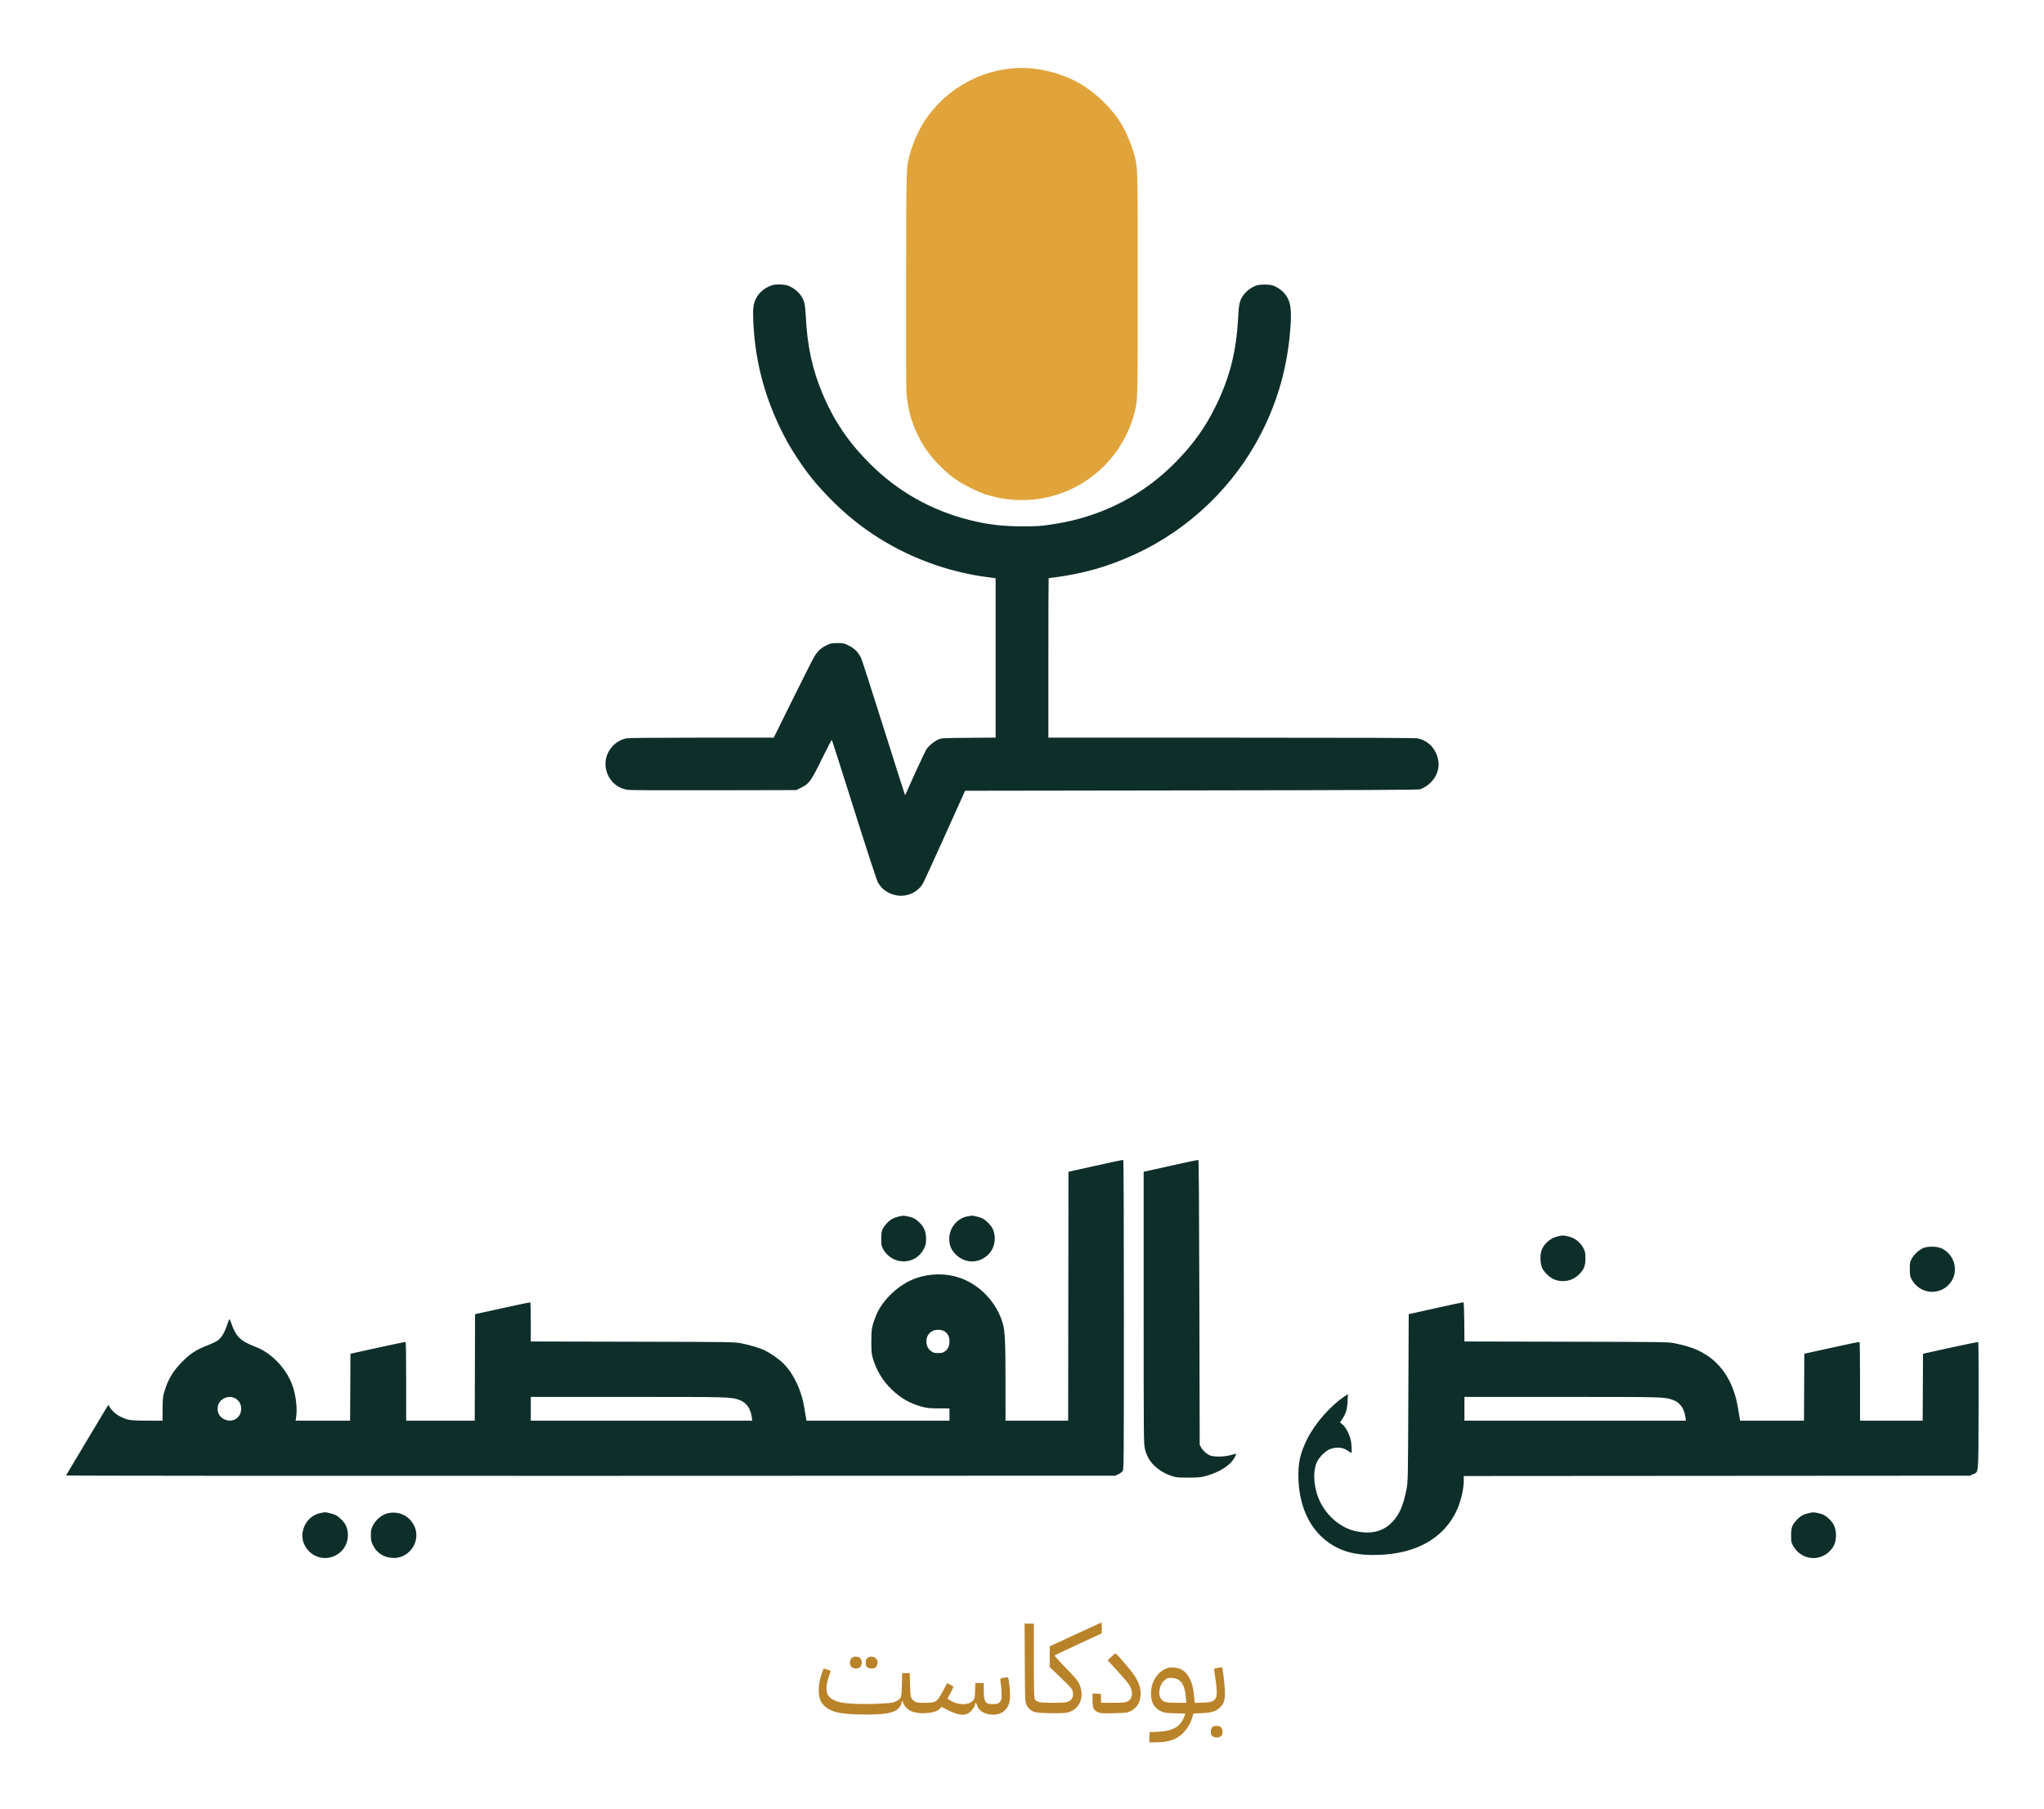
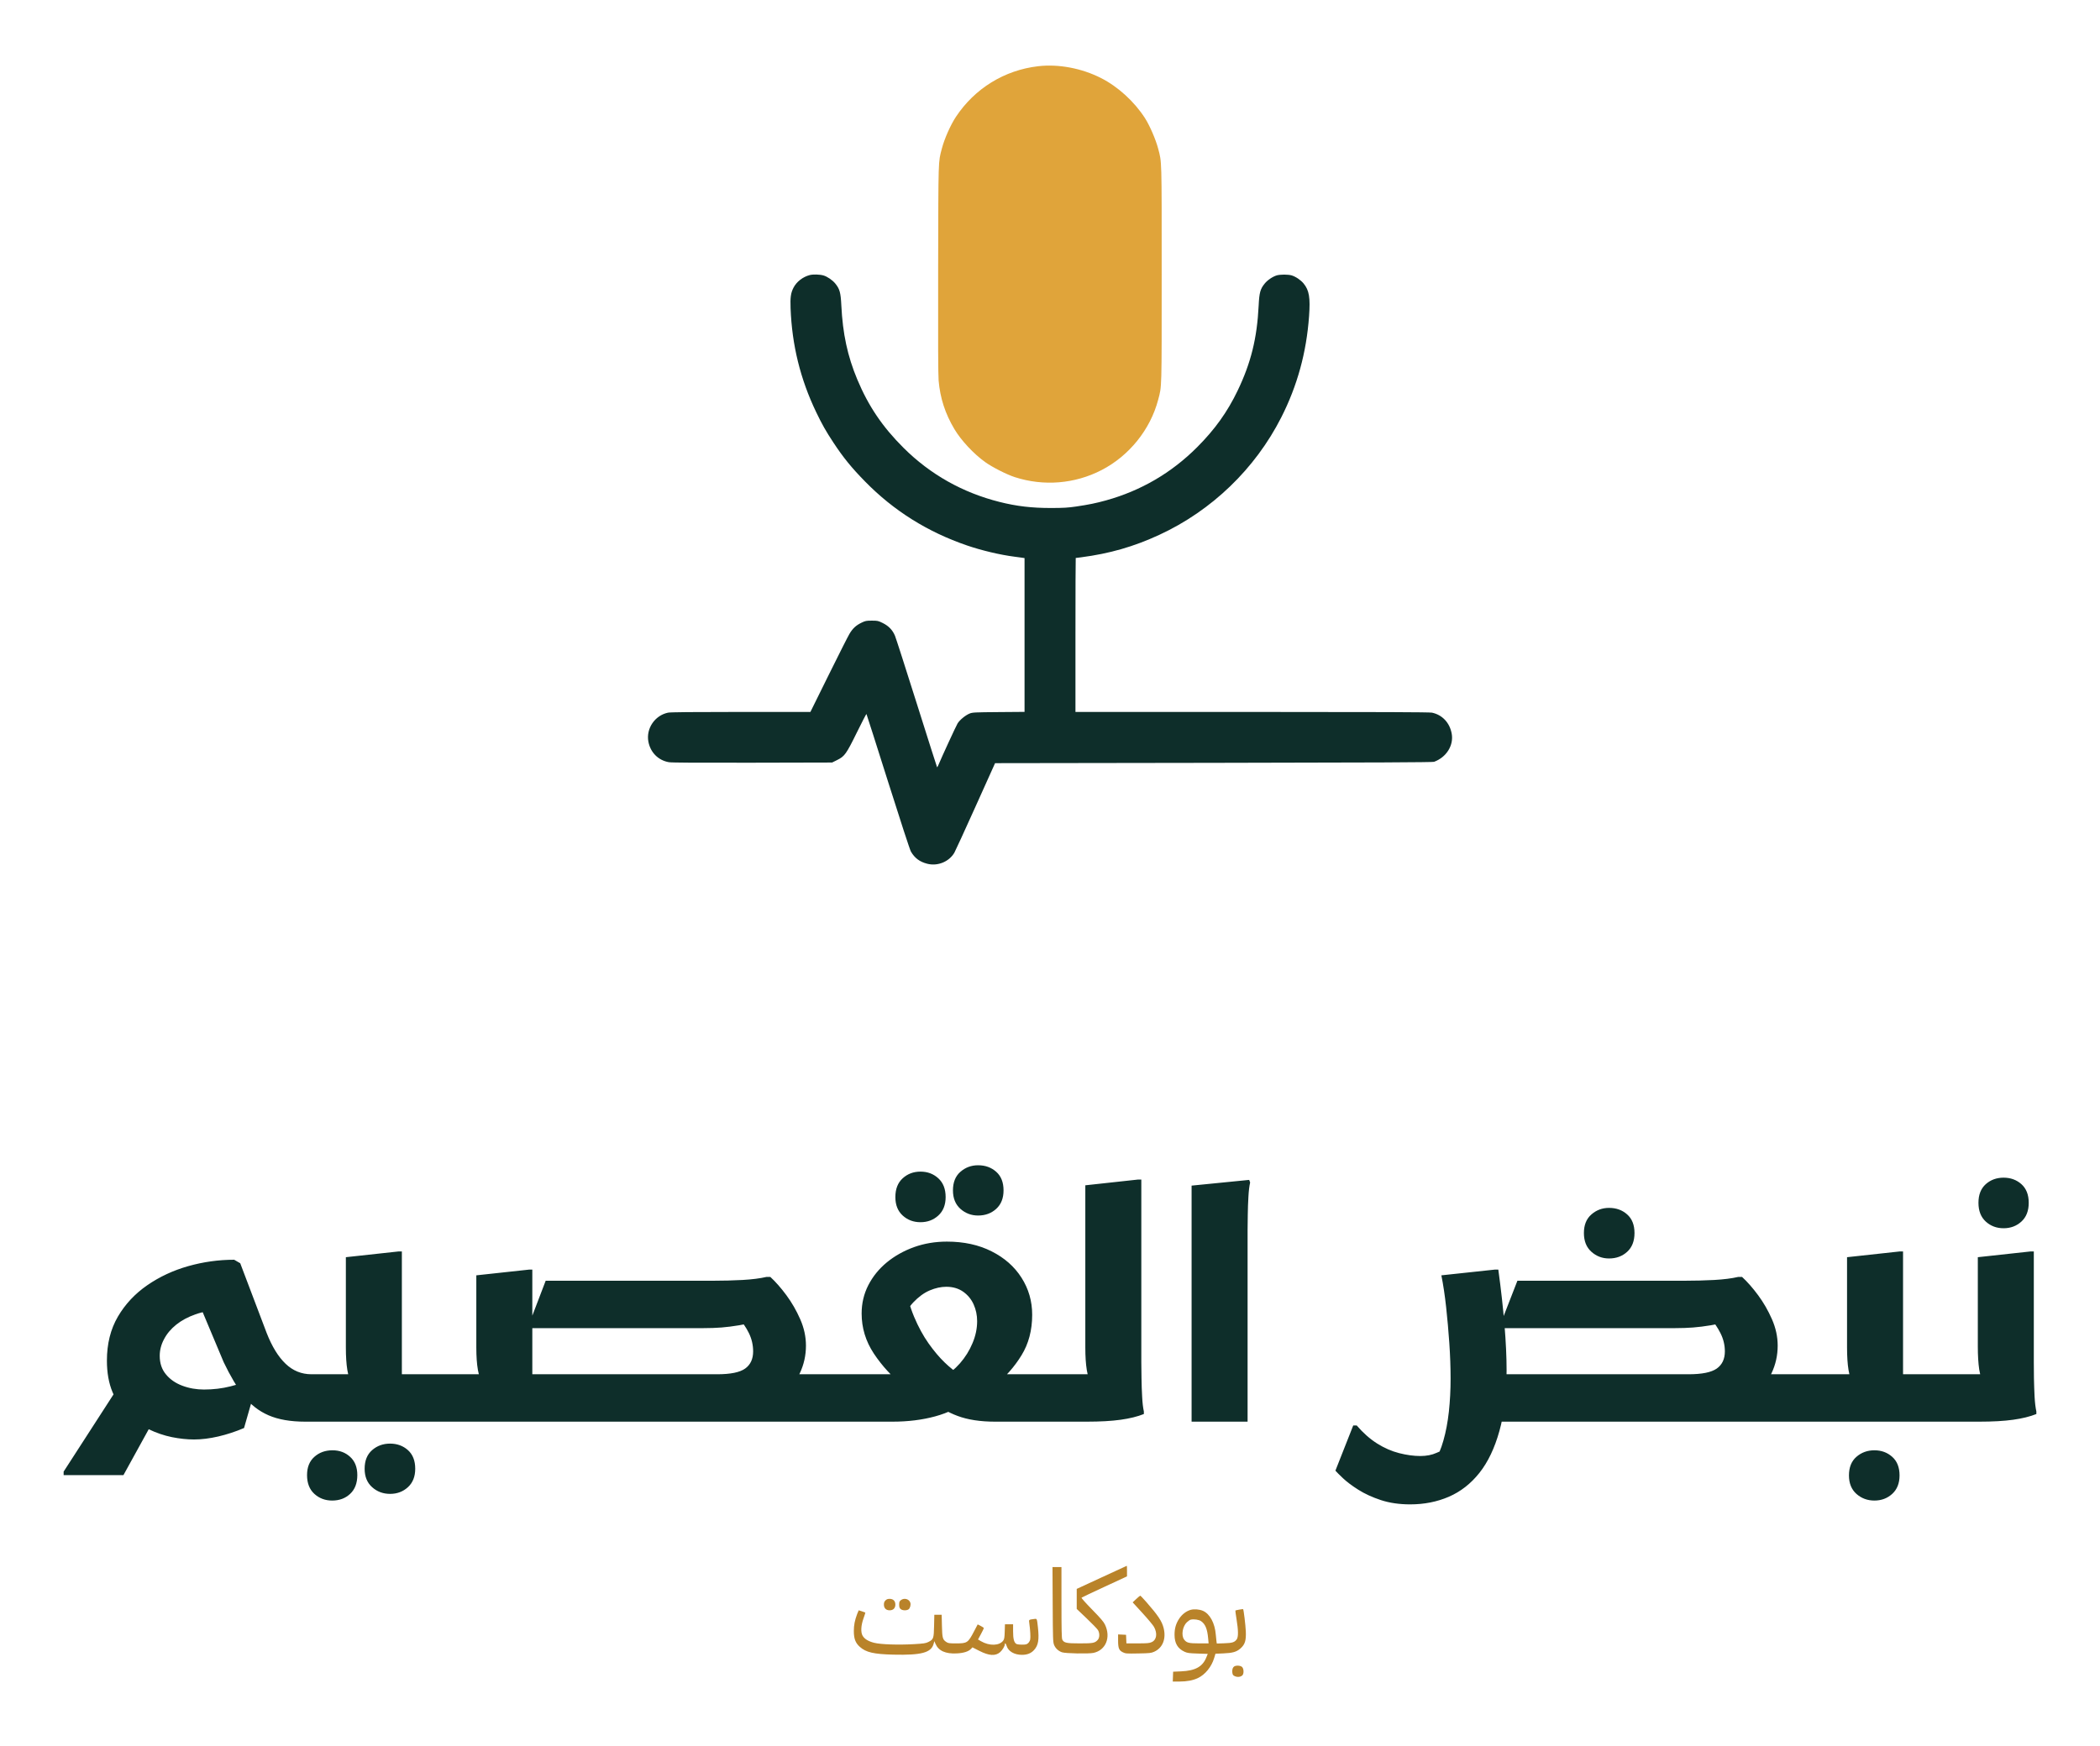
- <svg xmlns="http://www.w3.org/2000/svg" viewBox="450 641 3100 2743" width="3100" height="2743">
+ <svg xmlns="http://www.w3.org/2000/svg" viewBox="350 641 3300 2743" width="3300" height="2743">
  <path fill="#0E2E2A" fill-rule="evenodd" d="M 1622.500 1073.323 C 1611.654 1076.097, 1601.683 1083.852, 1596.876 1093.251 C 1592.671 1101.474, 1591.690 1108.440, 1592.335 1125.500 C 1594.528 1183.526, 1607.666 1236.856, 1632.564 1288.788 C 1641.771 1307.992, 1647.866 1318.754, 1659.697 1336.690 C 1675.260 1360.286, 1688.099 1376.073, 1709.428 1397.842 C 1754.437 1443.781, 1807.502 1477.067, 1869.649 1498.345 C 1892.629 1506.212, 1921.794 1513.119, 1944 1515.952 C 1948.675 1516.549, 1954.188 1517.293, 1956.250 1517.606 L 1960 1518.176 1960 1639.036 L 1960 1759.896 1919.250 1760.219 C 1881.373 1760.519, 1878.158 1760.681, 1873.644 1762.521 C 1867.111 1765.184, 1858.188 1772.525, 1854.774 1778.047 C 1852.529 1781.679, 1830.249 1829.991, 1824.404 1843.904 C 1823.617 1845.775, 1822.773 1847.106, 1822.527 1846.860 C 1822.281 1846.615, 1807.892 1801.433, 1790.550 1746.457 C 1773.209 1691.481, 1757.834 1643.673, 1756.384 1640.218 C 1752.622 1631.253, 1746.449 1624.825, 1737.223 1620.266 C 1730.021 1616.706, 1729.081 1616.500, 1720.052 1616.500 C 1711.406 1616.500, 1709.883 1616.797, 1704 1619.626 C 1695.151 1623.881, 1689.994 1628.642, 1684.846 1637.307 C 1682.456 1641.330, 1667.675 1670.576, 1652 1702.299 L 1623.500 1759.976 1514.299 1759.988 C 1438.258 1759.996, 1403.489 1760.337, 1399.799 1761.109 C 1379.044 1765.451, 1365.076 1786.007, 1368.874 1806.619 C 1372.009 1823.632, 1384.462 1836.136, 1401.111 1838.987 C 1405.568 1839.750, 1445.320 1839.993, 1532.552 1839.791 L 1657.605 1839.500 1665.224 1835.734 C 1677.295 1829.768, 1679.713 1826.408, 1696.508 1792.262 C 1704.503 1776.009, 1711.277 1762.944, 1711.563 1763.229 C 1711.848 1763.515, 1727.084 1811.261, 1745.421 1869.332 C 1765.025 1931.418, 1779.866 1976.802, 1781.445 1979.497 C 1787.466 1989.770, 1795.242 1995.566, 1807.068 1998.596 C 1823.439 2002.790, 1841.354 1995.490, 1849.719 1981.216 C 1851.187 1978.712, 1866.179 1946.027, 1883.035 1908.582 L 1913.683 1840.500 2257.092 1840 C 2506.351 1839.637, 2601.330 1839.194, 2603.528 1838.383 C 2622.981 1831.211, 2634.670 1812.461, 2631.229 1793.954 C 2628.047 1776.848, 2616.376 1764.493, 2600.201 1761.109 C 2596.395 1760.312, 2516.700 1760, 2317.451 1760 L 2040 1760 2040 1639 C 2040 1572.450, 2040.192 1518, 2040.428 1518 C 2040.663 1518, 2044.375 1517.541, 2048.678 1516.980 C 2093.743 1511.100, 2131.447 1500.275, 2171.769 1481.637 C 2254.200 1443.536, 2322.418 1377.818, 2363.431 1297 C 2388.639 1247.327, 2402.971 1195.175, 2407.083 1138.154 C 2409.204 1108.757, 2407.333 1097.408, 2398.596 1086.656 C 2394.119 1081.146, 2386.024 1075.685, 2379.500 1073.771 C 2377.300 1073.126, 2372.125 1072.598, 2368 1072.598 C 2363.875 1072.598, 2358.700 1073.126, 2356.500 1073.771 C 2349.976 1075.685, 2341.881 1081.146, 2337.404 1086.656 C 2330.410 1095.263, 2328.904 1100.771, 2327.878 1121.500 C 2325.348 1172.633, 2315.807 1211.252, 2294.955 1254.762 C 2278.823 1288.422, 2259.067 1316.024, 2231.046 1344.047 C 2190.801 1384.297, 2142.865 1412.264, 2088 1427.504 C 2072.458 1431.821, 2060.874 1434.192, 2041 1437.124 C 2028.357 1438.988, 2021.168 1439.416, 2002 1439.443 C 1971.397 1439.486, 1947.684 1436.707, 1920.683 1429.911 C 1862.630 1415.300, 1811.854 1386.696, 1769.951 1345 C 1736.763 1311.975, 1714.693 1279.351, 1697.158 1237.396 C 1681.828 1200.717, 1674.286 1165.698, 1672.091 1121 C 1671.099 1100.817, 1669.550 1095.214, 1662.596 1086.656 C 1658.235 1081.289, 1650.056 1075.695, 1644.014 1073.946 C 1638.197 1072.263, 1627.820 1071.962, 1622.500 1073.323" />
  <path fill="#E0A43A" fill-rule="evenodd" d="M 1981.325 745.095 C 1928.480 751.253, 1881.795 779.973, 1852.251 824.500 C 1843.715 837.364, 1834.030 859.221, 1830.033 874.640 C 1824.301 896.754, 1824.619 886.419, 1824.235 1063.500 C 1823.993 1174.979, 1824.223 1230.451, 1824.964 1239 C 1827.372 1266.795, 1835.261 1291.103, 1849.791 1315.500 C 1860.370 1333.262, 1879.961 1354.260, 1898.080 1367.257 C 1909.422 1375.392, 1932.011 1386.858, 1944.836 1390.990 C 1990.086 1405.567, 2038.985 1401.574, 2081 1379.871 C 2124.499 1357.402, 2157.731 1316.071, 2170.032 1269.143 C 2175.755 1247.310, 2175.500 1256.490, 2175.500 1072 C 2175.500 887.196, 2175.769 896.744, 2169.944 874.522 C 2166.204 860.252, 2156.668 838.228, 2149.194 826.598 C 2132.524 800.659, 2106.802 777.199, 2080.234 763.701 C 2049.706 748.192, 2013.387 741.360, 1981.325 745.095" />
-   <path fill="#0E2E2A" fill-rule="evenodd" d="M 2111.500 2409.373 L 2070.500 2418.514 2070.247 2607.257 L 2069.995 2796 2022.497 2796 L 1975 2796 1974.977 2738.250 C 1974.953 2676.373, 1974.251 2660.794, 1970.954 2649 C 1962.064 2617.191, 1936.400 2589.873, 1905.500 2579.325 C 1884.877 2572.285, 1861.417 2572.398, 1840.054 2579.639 C 1813.647 2588.591, 1787.697 2612.986, 1778.115 2637.868 C 1772.196 2653.239, 1771.528 2657.098, 1771.513 2676 C 1771.502 2691.339, 1771.785 2694.485, 1773.811 2701.482 C 1779.039 2719.545, 1788.893 2735.848, 1802.347 2748.697 C 1816.541 2762.252, 1830.044 2769.971, 1847.989 2774.791 C 1856.255 2777.011, 1859.628 2777.355, 1873.750 2777.423 L 1890 2777.500 1890 2786.750 L 1890 2796 1781.545 2796 L 1673.091 2796 1672.562 2792.750 C 1669.575 2774.404, 1668.652 2769.473, 1666.986 2762.944 C 1661.645 2742.024, 1650.577 2721.463, 1637.981 2709.060 C 1631.642 2702.819, 1619.196 2694.065, 1610.500 2689.730 C 1603.143 2686.063, 1587.249 2681.211, 1574.603 2678.771 C 1563.604 2676.649, 1562.054 2676.626, 1409.250 2676.279 L 1255 2675.928 1255 2646.523 C 1255 2630.350, 1254.662 2616.913, 1254.250 2616.662 C 1253.838 2616.411, 1234.825 2620.326, 1212 2625.363 L 1170.500 2634.520 1170.244 2715.260 L 1169.988 2796 1117.994 2796 L 1066 2796 1066 2736.559 C 1066 2703.866, 1065.662 2676.917, 1065.250 2676.671 C 1064.838 2676.424, 1045.825 2680.344, 1023 2685.380 L 981.500 2694.537 981.241 2745.269 L 980.982 2796 939.656 2796 L 898.331 2796 899.245 2789.750 C 901.486 2774.430, 897.626 2750.168, 890.590 2735.353 C 879.328 2711.637, 859.602 2692.570, 837.500 2684.034 C 814.202 2675.037, 807.983 2668.874, 800.377 2647.250 C 799.361 2644.363, 798.293 2642, 798.002 2642 C 797.711 2642, 796.187 2645.790, 794.614 2650.422 C 790.530 2662.450, 786.146 2669.881, 780.705 2674 C 778.162 2675.925, 771.080 2679.401, 764.968 2681.725 C 748.404 2688.023, 739.232 2693.837, 727.458 2705.500 C 712.362 2720.455, 704.161 2734.265, 698.761 2753.825 C 697 2760.205, 696.630 2764.411, 696.571 2778.750 L 696.500 2796 673.460 2796 C 656.155 2796, 648.980 2795.625, 644.632 2794.492 C 632.314 2791.284, 622.301 2784.698, 616.977 2776.302 L 614.266 2772.027 582.383 2825.146 C 564.847 2854.360, 550.350 2878.656, 550.166 2879.135 C 549.976 2879.630, 893.778 2879.897, 1345.666 2879.753 L 2141.500 2879.500 2146.166 2877.344 C 2148.732 2876.157, 2151.657 2873.927, 2152.666 2872.388 C 2154.432 2869.693, 2154.500 2860.846, 2154.500 2635.127 C 2154.500 2479.632, 2154.163 2400.593, 2153.500 2400.449 C 2152.950 2400.329, 2134.050 2404.345, 2111.500 2409.373 M 2225.500 2409.373 L 2184.500 2418.514 2184.500 2624.507 C 2184.500 2819.738, 2184.595 2830.903, 2186.309 2838.208 C 2188.847 2849.024, 2192.990 2856.704, 2200.008 2863.603 C 2207.577 2871.044, 2216.226 2876.314, 2226.479 2879.731 C 2233.882 2882.199, 2235.810 2882.408, 2251.500 2882.452 C 2264.473 2882.489, 2270.223 2882.081, 2275.773 2880.733 C 2297.995 2875.333, 2315.608 2864.486, 2322.392 2852.022 C 2323.935 2849.186, 2324.976 2846.643, 2324.705 2846.372 C 2324.434 2846.100, 2320.901 2846.906, 2316.856 2848.162 C 2308.455 2850.771, 2293.351 2851.307, 2286.447 2849.241 C 2281.265 2847.691, 2274.556 2841.953, 2271.716 2836.643 L 2269.500 2832.500 2269 2616.583 C 2268.669 2473.857, 2268.161 2400.593, 2267.500 2400.449 C 2266.950 2400.329, 2248.050 2404.345, 2225.500 2409.373 M 1813 2486.390 C 1805.428 2488.074, 1800.148 2491.031, 1795.276 2496.316 C 1787.855 2504.367, 1786.500 2508.024, 1786.500 2520 C 1786.500 2529.741, 1786.712 2530.882, 1789.430 2535.788 C 1803.351 2560.917, 1838.727 2560.581, 1851.221 2535.202 C 1854.149 2529.256, 1854.500 2527.629, 1854.500 2520.021 C 1854.500 2509.671, 1851.652 2502.600, 1844.675 2495.622 C 1839.158 2490.106, 1834.222 2487.512, 1826.535 2486.091 C 1819.660 2484.820, 1820.107 2484.810, 1813 2486.390 M 1917.702 2486.042 C 1902.176 2488.651, 1889.882 2503.282, 1889.697 2519.371 C 1889.583 2529.237, 1891.966 2535.707, 1898.242 2542.575 C 1912.146 2557.788, 1934.009 2558.508, 1948.712 2544.237 C 1959.071 2534.182, 1961.706 2517.224, 1954.971 2503.960 C 1952.575 2499.241, 1946.202 2492.788, 1940.847 2489.657 C 1937.393 2487.637, 1925.410 2484.595, 1923 2485.125 C 1922.725 2485.186, 1920.341 2485.598, 1917.702 2486.042 M 2812.972 2516.359 C 2802.561 2518.602, 2793.106 2526.189, 2788.648 2535.878 C 2785.425 2542.881, 2785.578 2557.614, 2788.944 2564.500 C 2792.453 2571.678, 2800.651 2579.341, 2807.703 2582.037 C 2820.529 2586.938, 2834.760 2584.074, 2844.353 2574.661 C 2852.345 2566.818, 2854.500 2561.581, 2854.500 2550 C 2854.500 2541.644, 2854.167 2539.821, 2851.730 2534.858 C 2846.885 2524.994, 2837.705 2518.156, 2826.535 2516.091 C 2819.678 2514.824, 2820.139 2514.815, 2812.972 2516.359 M 3367.500 2533.974 C 3360.842 2536.618, 3353.129 2543.532, 3349.473 2550.133 C 3346.705 2555.129, 3346.500 2556.225, 3346.500 2566 C 3346.500 2575.051, 3346.822 2577.121, 3348.835 2581 C 3361.361 2605.135, 3393.868 2607.493, 3409.090 2585.370 C 3420.734 2568.445, 3414.211 2544.449, 3395.410 2535.044 C 3388.559 2531.617, 3374.768 2531.089, 3367.500 2533.974 M 2627.500 2625.372 L 2586.500 2634.514 2585.933 2761.507 C 2585.375 2886.636, 2585.335 2888.666, 2583.188 2899.829 C 2578.481 2924.308, 2572.433 2938.380, 2561.816 2949.557 C 2547.696 2964.421, 2529.346 2968.931, 2505.270 2963.455 C 2483.282 2958.454, 2462.713 2941.143, 2451.856 2918.500 C 2442.282 2898.533, 2440.438 2872.845, 2447.536 2858.337 C 2451.350 2850.540, 2460.483 2841.711, 2467.415 2839.118 C 2475.565 2836.068, 2484.277 2836.246, 2490.601 2839.591 C 2493.295 2841.016, 2496.210 2842.816, 2497.079 2843.591 C 2497.947 2844.366, 2498.960 2845, 2499.329 2845 C 2500.619 2845, 2499.987 2830.737, 2498.430 2824.730 C 2496.053 2815.555, 2491.099 2806.225, 2486.464 2802.194 L 2482.362 2798.625 2485.700 2793.563 C 2491.329 2785.025, 2493.216 2778.725, 2493.770 2766.622 L 2494.267 2755.744 2488.384 2759.747 C 2467.349 2774.058, 2444.423 2800.281, 2432.885 2823.228 C 2421.701 2845.473, 2418.386 2860.592, 2419.293 2885.233 C 2420.896 2928.818, 2438.055 2963.284, 2467.913 2982.889 C 2487.664 2995.858, 2509.681 3000.855, 2541.701 2999.634 C 2597.580 2997.504, 2637.678 2975.275, 2657.889 2935.223 C 2664.859 2921.410, 2670 2900.887, 2670 2886.875 L 2670 2880.013 3053.750 2879.756 L 3437.500 2879.500 3442.166 2877.344 C 3451.221 2873.158, 3450.464 2882.278, 3450.774 2773.619 C 3450.925 2720.835, 3450.700 2677.317, 3450.274 2676.913 C 3449.848 2676.508, 3430.825 2680.304, 3408 2685.348 L 3366.500 2694.520 3366.241 2745.260 L 3365.982 2796 3318.491 2796 L 3271 2796 3271 2736.559 C 3271 2703.866, 3270.662 2676.913, 3270.250 2676.662 C 3269.838 2676.411, 3250.825 2680.326, 3228 2685.363 L 3186.500 2694.520 3186.241 2745.260 L 3185.982 2796 3137.536 2796 L 3089.091 2796 3088.562 2792.750 C 3085.575 2774.404, 3084.652 2769.473, 3082.986 2762.944 C 3072.690 2722.615, 3048.471 2695.856, 3011.603 2684.076 C 3006.159 2682.336, 2996.709 2679.949, 2990.603 2678.771 C 2979.604 2676.649, 2978.054 2676.626, 2825.265 2676.279 L 2671.030 2675.928 2670.765 2646.297 C 2670.597 2627.571, 2670.132 2616.586, 2669.500 2616.449 C 2668.950 2616.329, 2650.050 2620.345, 2627.500 2625.372 M 1865.500 2659.432 C 1858.405 2662.894, 1855.009 2668.211, 1855.004 2675.864 C 1854.999 2682.391, 1857.606 2687.506, 1862.726 2691.015 C 1865.686 2693.042, 1867.559 2693.495, 1872.997 2693.497 C 1878.788 2693.500, 1880.138 2693.127, 1883.431 2690.618 C 1888.168 2687.008, 1890 2682.704, 1890 2675.180 C 1890 2668.733, 1887.855 2664.428, 1882.763 2660.657 C 1879.234 2658.042, 1869.730 2657.368, 1865.500 2659.432 M 790.459 2761.880 C 776.561 2768.193, 776.515 2787.789, 790.384 2794.087 C 800.904 2798.864, 812.057 2794.013, 815.039 2783.362 C 819.390 2767.819, 805.024 2755.264, 790.459 2761.880 M 1255 2778 L 1255 2796 1422.905 2796 L 1590.810 2796 1590.306 2791.750 C 1588.648 2777.754, 1582.052 2768.399, 1571.122 2764.543 C 1558.281 2760.012, 1558.067 2760.007, 1402.250 2760.003 L 1255 2760 1255 2778 M 2671 2778 L 2671 2796 2838.905 2796 L 3006.810 2796 3006.306 2791.750 C 3004.648 2777.754, 2998.052 2768.399, 2987.122 2764.543 C 2974.281 2760.012, 2974.067 2760.007, 2818.250 2760.003 L 2671 2760 2671 2778 M 936.702 2936.042 C 915.575 2939.592, 902.529 2964.144, 911.419 2983.623 C 921.740 3006.236, 950.313 3011.493, 967.833 2994.002 C 978.090 2983.761, 980.644 2967.102, 973.971 2953.960 C 971.575 2949.241, 965.202 2942.788, 959.847 2939.657 C 956.393 2937.637, 944.410 2934.595, 942 2935.125 C 941.725 2935.186, 939.341 2935.598, 936.702 2936.042 M 1040.054 2936.126 C 1029.927 2937.825, 1019.914 2945.799, 1015.097 2956 C 1012.934 2960.582, 1012.500 2962.923, 1012.502 2970.024 C 1012.503 2977.665, 1012.849 2979.251, 1015.842 2985.331 C 1021.820 2997.475, 1033.395 3004.368, 1047.652 3004.276 C 1056.637 3004.219, 1064.458 3000.905, 1071.176 2994.311 C 1081.265 2984.408, 1084.293 2968.890, 1078.579 2956.377 C 1071.606 2941.106, 1056.791 2933.318, 1040.054 2936.126 M 3193 2936.390 C 3185.428 2938.074, 3180.148 2941.031, 3175.276 2946.316 C 3167.855 2954.367, 3166.500 2958.024, 3166.500 2970 C 3166.500 2979.741, 3166.712 2980.882, 3169.430 2985.788 C 3180.901 3006.494, 3207.700 3010.812, 3224.319 2994.632 C 3231.585 2987.559, 3234.501 2980.498, 3234.495 2970 C 3234.488 2959.668, 3231.633 2952.581, 3224.675 2945.622 C 3219.158 2940.106, 3214.222 2937.512, 3206.535 2936.091 C 3199.660 2934.820, 3200.107 2934.810, 3193 2936.390" />
+   <path fill="#0E2E2A" fill-rule="nonzero" d="M601.0 2856.0 544.0 2959.5H450.0V2954.0L548.5 2801.5ZM829.5 2875.5Q795.0 2875.5 772.0 2865.5Q749.0 2855.5 733.0 2835.0Q717.0 2814.5 701.5 2782.0L663.5 2691.5L696.5 2700.0Q675.0 2700.5 657.2 2706.8Q639.5 2713.0 627.0 2723.0Q614.5 2733.0 607.8 2745.8Q601.0 2758.5 601.0 2772.0Q601.0 2789.5 610.8 2801.2Q620.5 2813.0 636.5 2819.0Q652.5 2825.0 670.5 2825.0Q692.5 2825.0 712.2 2820.0Q732.0 2815.0 744.0 2809.0L754.0 2814.0L733.5 2885.5Q713.5 2894.0 693.0 2898.8Q672.5 2903.5 655.0 2903.5Q638.5 2903.5 620.0 2899.8Q601.5 2896.0 583.2 2887.2Q565.0 2878.5 550.2 2864.2Q535.5 2850.0 526.8 2829.0Q518.0 2808.0 518.0 2779.5Q518.0 2740.0 535.2 2710.5Q552.5 2681.0 581.5 2661.0Q610.5 2641.0 646.0 2631.0Q681.5 2621.0 718.0 2621.0L727.5 2626.5L769.0 2736.0Q781.5 2768.0 798.8 2784.5Q816.0 2801.0 839.5 2801.0V2865.5ZM839.5 2801.0H933.5L904.0 2814.5Q898.0 2808.5 895.8 2794.2Q893.5 2780.0 893.5 2759.0V2617.0L976.0 2608.0H981.5V2837.0L946.0 2801.0H1046.0V2865.5L1036.0 2875.5H829.5V2811.0ZM923.0 2949.5Q923.0 2930.5 934.8 2920.2Q946.5 2910.0 963.0 2910.0Q979.5 2910.0 991.0 2920.2Q1002.5 2930.5 1002.5 2949.5Q1002.5 2968.0 991.0 2978.5Q979.5 2989.0 963.0 2989.0Q946.5 2989.0 934.8 2978.5Q923.0 2968.0 923.0 2949.5ZM832.5 2959.5Q832.5 2941.0 844.0 2930.8Q855.5 2920.5 872.5 2920.5Q889.0 2920.5 900.2 2930.8Q911.5 2941.0 911.5 2959.5Q911.5 2978.5 900.2 2989.0Q889.0 2999.5 872.0 2999.5Q855.5 2999.5 844.0 2989.0Q832.5 2978.5 832.5 2959.5ZM1463.0 2875.5V2801.0H1672.0V2865.5L1662.0 2875.5ZM1174.5 2801.0H1477.0Q1508.5 2801.0 1521.0 2792.0Q1533.5 2783.0 1533.5 2765.0Q1533.5 2750.0 1526.8 2736.2Q1520.0 2722.5 1511.0 2713.5L1547.5 2716.5Q1526.5 2721.5 1511.5 2724.0Q1496.5 2726.5 1483.8 2727.5Q1471.0 2728.5 1455.5 2728.5H1179.0L1207.5 2654.0H1470.5Q1494.0 2654.0 1516.8 2652.8Q1539.5 2651.5 1554.5 2648.0H1560.5Q1573.0 2659.5 1585.8 2676.8Q1598.5 2694.0 1607.5 2714.5Q1616.5 2735.0 1616.5 2756.0Q1616.5 2779.0 1606.8 2799.5Q1597.0 2820.0 1573.0 2836.5L1557.5 2864.0Q1544.0 2869.5 1526.5 2872.5Q1509.0 2875.5 1487.0 2875.5H1174.5ZM1046.0 2801.0H1138.5L1109.0 2814.5Q1103.5 2808.5 1101.0 2794.2Q1098.5 2780.0 1098.5 2759.0V2645.5L1181.5 2636.5H1186.5V2837.5L1151.0 2801.0H1252.5V2865.5L1242.5 2875.5H1036.0V2811.0ZM1838.0 2592.5Q1878.0 2592.5 1908.2 2607.8Q1938.5 2623.0 1955.2 2649.2Q1972.0 2675.5 1972.0 2707.5Q1972.0 2744.0 1955.2 2771.2Q1938.5 2798.5 1912.0 2820.0L1894.0 2801.0H2012.5V2865.5L2002.5 2875.5H1913.5Q1879.0 2875.5 1854.8 2866.5Q1830.5 2857.5 1812.5 2841.0L1877.0 2839.0Q1850.0 2859.0 1819.5 2867.2Q1789.0 2875.5 1752.5 2875.5H1662.0V2811.0L1672.0 2801.0H1790.0L1770.5 2820.0Q1742.5 2797.5 1723.2 2768.5Q1704.0 2739.5 1704.0 2705.5Q1704.0 2681.5 1714.5 2661.0Q1725.0 2640.5 1743.5 2625.2Q1762.0 2610.0 1786.2 2601.2Q1810.5 2592.5 1838.0 2592.5ZM1764.0 2723.5 1772.0 2658.5Q1776.5 2687.0 1786.5 2710.8Q1796.5 2734.5 1809.2 2752.5Q1822.0 2770.5 1834.5 2782.5Q1847.0 2794.5 1856.5 2800.0L1830.0 2807.0Q1846.0 2798.0 1858.5 2783.8Q1871.0 2769.5 1878.2 2752.2Q1885.5 2735.0 1885.5 2717.5Q1885.5 2703.5 1880.0 2691.2Q1874.5 2679.0 1863.5 2671.2Q1852.5 2663.5 1837.0 2663.5Q1824.5 2663.5 1811.0 2669.2Q1797.5 2675.0 1785.2 2688.0Q1773.0 2701.0 1764.0 2723.5ZM1887.0 2551.5Q1871.0 2551.5 1859.2 2541.0Q1847.5 2530.5 1847.5 2512.0Q1847.5 2493.0 1859.2 2482.8Q1871.0 2472.5 1887.0 2472.5Q1904.0 2472.5 1915.5 2482.8Q1927.0 2493.0 1927.0 2512.0Q1927.0 2530.5 1915.5 2541.0Q1904.0 2551.5 1887.0 2551.5ZM1796.5 2562.0Q1780.0 2562.0 1768.5 2551.5Q1757.0 2541.0 1757.0 2522.5Q1757.0 2503.5 1768.5 2493.0Q1780.0 2482.5 1796.5 2482.5Q1813.0 2482.5 1824.5 2493.0Q1836.0 2503.5 1836.0 2522.5Q1836.0 2541.0 1824.5 2551.5Q1813.0 2562.0 1796.5 2562.0ZM1992.5 2875.5V2811.0L2002.5 2801.0H2095.0L2066.0 2814.5Q2060.0 2808.5 2057.8 2794.2Q2055.5 2780.0 2055.5 2759.0V2504.0L2138.0 2495.0H2143.5V2782.5Q2143.5 2792.5 2143.8 2807.2Q2144.0 2822.0 2144.8 2836.2Q2145.5 2850.5 2147.5 2859.5V2863.5Q2132.5 2869.5 2111.0 2872.5Q2089.5 2875.5 2058.0 2875.5ZM2222.5 2504.5 2313.0 2495.5 2314.5 2499.5Q2312.5 2508.5 2311.8 2522.0Q2311.0 2535.5 2310.8 2549.5Q2310.5 2563.5 2310.5 2573.5V2875.5H2222.5ZM2990.0 2875.5V2801.0H3198.5V2865.5L3188.5 2875.5ZM2701.5 2801.0H3003.5Q3035.0 2801.0 3047.8 2792.0Q3060.5 2783.0 3060.5 2765.0Q3060.5 2750.0 3053.5 2736.2Q3046.5 2722.5 3038.0 2713.5L3074.5 2716.5Q3053.5 2721.5 3038.5 2724.0Q3023.5 2726.5 3010.5 2727.5Q2997.5 2728.5 2982.5 2728.5H2705.5L2734.5 2654.0H2997.0Q3021.0 2654.0 3043.8 2652.8Q3066.5 2651.5 3081.5 2648.0H3087.5Q3100.0 2659.5 3112.8 2676.8Q3125.5 2694.0 3134.5 2714.5Q3143.5 2735.0 3143.5 2756.0Q3143.5 2779.0 3133.8 2799.5Q3124.0 2820.0 3100.0 2836.5L3084.5 2864.0Q3071.0 2869.5 3053.2 2872.5Q3035.5 2875.5 3014.0 2875.5H2701.5ZM2878.5 2619.0Q2862.5 2619.0 2850.8 2608.5Q2839.0 2598.0 2839.0 2579.0Q2839.0 2560.0 2850.8 2549.8Q2862.5 2539.5 2878.5 2539.5Q2895.5 2539.5 2907.0 2549.8Q2918.5 2560.0 2918.5 2579.0Q2918.5 2598.0 2907.0 2608.5Q2895.5 2619.0 2878.5 2619.0ZM2482.0 2881.5Q2497.0 2899.0 2514.0 2909.8Q2531.0 2920.5 2548.8 2925.0Q2566.5 2929.5 2582.0 2929.5Q2596.5 2929.5 2607.5 2924.5Q2618.5 2919.5 2625.5 2918.0L2604.0 2938.0Q2612.5 2925.5 2618.2 2905.2Q2624.0 2885.0 2626.8 2859.8Q2629.5 2834.5 2629.5 2808.0Q2629.5 2781.0 2627.5 2752.0Q2625.5 2723.0 2622.5 2695.5Q2619.5 2668.0 2615.0 2645.5L2699.0 2636.5H2704.5Q2711.0 2684.0 2714.2 2723.8Q2717.5 2763.5 2717.5 2794.5Q2717.5 2850.0 2706.2 2890.2Q2695.0 2930.5 2674.8 2956.0Q2654.5 2981.5 2626.8 2993.5Q2599.0 3005.5 2566.0 3005.5Q2540.5 3005.5 2520.0 2998.8Q2499.5 2992.0 2484.5 2982.5Q2469.5 2973.0 2460.5 2964.5Q2451.5 2956.0 2448.5 2952.5L2476.5 2881.5ZM3198.5 2801.0H3292.5L3263.0 2814.5Q3257.0 2808.5 3254.8 2794.2Q3252.5 2780.0 3252.5 2759.0V2617.0L3335.0 2608.0H3340.5V2837.0L3305.0 2801.0H3405.0V2865.5L3395.0 2875.5H3188.5V2811.0ZM3255.5 2960.0Q3255.5 2941.0 3267.2 2930.8Q3279.0 2920.5 3295.5 2920.5Q3312.0 2920.5 3323.5 2930.8Q3335.0 2941.0 3335.0 2960.0Q3335.0 2978.5 3323.5 2989.0Q3312.0 2999.5 3295.5 2999.5Q3279.0 2999.5 3267.2 2989.0Q3255.5 2978.5 3255.5 2960.0ZM3395.0 2875.5V2811.0L3405.0 2801.0H3497.5L3468.5 2814.5Q3462.5 2808.5 3460.2 2793.5Q3458.0 2778.5 3458.0 2757.5V2617.0L3540.5 2608.0H3546.0V2782.5Q3546.0 2792.5 3546.2 2807.2Q3546.5 2822.0 3547.2 2836.2Q3548.0 2850.5 3550.0 2859.5V2863.5Q3535.0 2869.5 3513.5 2872.5Q3492.0 2875.5 3460.5 2875.5ZM3498.5 2571.5Q3482.0 2571.5 3470.5 2561.0Q3459.0 2550.5 3459.0 2531.5Q3459.0 2512.5 3470.5 2502.2Q3482.0 2492.0 3498.5 2492.0Q3515.0 2492.0 3526.5 2502.2Q3538.0 2512.5 3538.0 2531.5Q3538.0 2550.5 3526.5 2561.0Q3515.0 2571.5 3498.5 2571.5Z" />
  <path fill="#B9832A" fill-rule="evenodd" d="M 2081.250 3120.220 L 2042 3138.363 2042 3154.103 L 2042 3169.843 2057.569 3184.671 C 2066.131 3192.827, 2074.093 3201.043, 2075.261 3202.929 C 2078.316 3207.863, 2078.169 3215.111, 2074.942 3218.610 C 2070.470 3223.459, 2067.640 3224, 2046.782 3223.998 C 2025.669 3223.997, 2021.860 3223.166, 2019.279 3218 C 2018.325 3216.092, 2018.026 3202.305, 2018.015 3159.750 L 2018 3104 2010.962 3104 L 2003.924 3104 2004.228 3162.750 C 2004.508 3216.850, 2004.677 3221.877, 2006.362 3226.257 C 2008.403 3231.561, 2013.124 3236.011, 2018.789 3237.974 C 2024.251 3239.865, 2060.574 3240.576, 2068.275 3238.942 C 2087.769 3234.805, 2096.027 3214.397, 2086.324 3194.339 C 2084.161 3189.867, 2079.421 3184.339, 2066.075 3170.725 C 2056.225 3160.677, 2049.052 3152.600, 2049.575 3152.146 C 2050.084 3151.703, 2066.363 3143.988, 2085.750 3135 L 2121 3118.659 2121 3110.330 C 2121 3105.748, 2120.887 3102.017, 2120.750 3102.038 C 2120.613 3102.059, 2102.838 3110.241, 2081.250 3120.220 M 2135.501 3154.250 L 2129.909 3159.500 2145.370 3176.387 C 2153.874 3185.674, 2162.013 3195.446, 2163.458 3198.101 C 2169.120 3208.503, 2167.590 3218.469, 2159.788 3222.010 C 2156.064 3223.700, 2153.171 3223.959, 2137.796 3223.978 L 2120.091 3224 2119.796 3217.250 L 2119.500 3210.500 2113.250 3210.202 L 2107 3209.905 2107 3219.551 C 2107 3231.602, 2108.418 3235.056, 2114.595 3238.046 C 2118.733 3240.049, 2120.221 3240.158, 2138.752 3239.815 C 2156.848 3239.480, 2158.937 3239.254, 2163.727 3237.111 C 2177.206 3231.083, 2182.892 3216.544, 2178.451 3199.460 C 2175.710 3188.916, 2169.610 3179.774, 2151.622 3159.250 C 2146.681 3153.613, 2142.291 3149, 2141.866 3149 C 2141.441 3149, 2138.577 3151.363, 2135.501 3154.250 M 1741.455 3156.455 C 1739.648 3158.261, 1739 3159.990, 1739 3163 C 1739 3168.629, 1742.371 3172, 1748 3172 C 1753.629 3172, 1757 3168.629, 1757 3163 C 1757 3157.371, 1753.629 3154, 1748 3154 C 1744.990 3154, 1743.261 3154.648, 1741.455 3156.455 M 1765.635 3156.073 C 1763.430 3157.807, 1763 3158.944, 1763 3163.034 C 1763 3166.775, 1763.514 3168.401, 1765.189 3169.961 C 1767.847 3172.438, 1774.541 3172.710, 1777.738 3170.471 C 1780.132 3168.794, 1781.575 3163.386, 1780.517 3160.053 C 1778.643 3154.149, 1770.760 3152.041, 1765.635 3156.073 M 2220.995 3171.296 C 2214.052 3173.254, 2207.287 3178.489, 2202.874 3185.317 C 2197.798 3193.169, 2195.705 3200.527, 2195.710 3210.500 C 2195.716 3223.836, 2200.697 3232.252, 2211.500 3237.177 C 2215.806 3239.140, 2218.680 3239.529, 2232.202 3239.978 L 2247.903 3240.500 2245.502 3246.400 C 2239.679 3260.710, 2228.168 3266.992, 2206 3267.956 L 2193.500 3268.500 2193.208 3276.250 L 2192.916 3284 2203.208 3283.983 C 2215.207 3283.962, 2224.584 3282.202, 2232.411 3278.499 C 2243.912 3273.058, 2253.878 3260.755, 2258.030 3246.871 L 2260.013 3240.241 2272.256 3239.741 C 2287.054 3239.137, 2293.142 3237.388, 2299.294 3231.972 C 2306.422 3225.698, 2308.343 3219.539, 2307.705 3205 C 2307.275 3195.191, 2304.360 3171.166, 2303.481 3170.181 C 2303.147 3169.808, 2291.844 3171.823, 2291.317 3172.350 C 2291.120 3172.546, 2291.911 3178.511, 2293.073 3185.604 C 2296.026 3203.621, 2296.134 3213.966, 2293.410 3217.663 C 2289.962 3222.343, 2286.582 3223.406, 2273.815 3223.824 L 2262.129 3224.207 2261.617 3220.853 C 2261.336 3219.009, 2260.861 3214.350, 2260.562 3210.500 C 2259.147 3192.293, 2251.336 3177.690, 2240.432 3172.867 C 2234.909 3170.424, 2226.497 3169.744, 2220.995 3171.296 M 1696.990 3177.750 C 1693.191 3187.889, 1691.740 3195.281, 1691.737 3204.500 C 1691.733 3216.587, 1694.228 3223.222, 1701.104 3229.404 C 1710.774 3238.098, 1723.105 3240.962, 1754 3241.690 C 1797.884 3242.725, 1813.287 3238.601, 1817.076 3224.803 L 1818.258 3220.500 1820.033 3224.621 C 1824.791 3235.665, 1835.799 3240.655, 1853.419 3239.755 C 1864.457 3239.192, 1871.975 3236.785, 1875.967 3232.535 L 1878.131 3230.232 1888.816 3235.687 C 1904.188 3243.535, 1914.302 3244.186, 1921.580 3237.795 C 1925.181 3234.634, 1929 3228.326, 1929 3225.540 C 1929 3222.589, 1930.692 3224.028, 1931.878 3227.987 C 1934.420 3236.473, 1943.936 3242, 1956.003 3242 C 1964.170 3242, 1970.173 3239.621, 1974.874 3234.521 C 1981.656 3227.163, 1983.168 3218.268, 1980.994 3198.500 C 1979.479 3184.720, 1979.623 3185.043, 1975.247 3185.628 C 1966.329 3186.822, 1966.675 3186.524, 1967.479 3192.300 C 1968.983 3203.106, 1969.606 3214.625, 1968.869 3218 C 1968.449 3219.925, 1966.931 3222.512, 1965.497 3223.750 C 1963.304 3225.642, 1961.743 3225.995, 1955.694 3225.968 C 1951.325 3225.949, 1947.817 3225.418, 1946.761 3224.616 C 1943.324 3222.006, 1942 3216.560, 1942 3205.032 L 1942 3194 1935.608 3194 L 1929.216 3194 1928.853 3205.433 C 1928.548 3215.053, 1928.162 3217.314, 1926.424 3219.683 C 1920.414 3227.876, 1904.647 3228.258, 1891.458 3220.528 L 1886.897 3217.855 1891.448 3209.437 C 1893.952 3204.807, 1896 3200.572, 1896 3200.026 C 1896 3199.480, 1893.832 3197.935, 1891.182 3196.592 L 1886.364 3194.151 1881.036 3204.325 C 1871.103 3223.294, 1870.068 3224, 1852.180 3224 C 1841.455 3224, 1839.964 3223.777, 1836.898 3221.713 C 1831.287 3217.936, 1830.627 3215.434, 1830.178 3196.250 L 1829.773 3179 1824 3179 L 1818.227 3179 1817.846 3196.450 C 1817.410 3216.445, 1816.955 3217.714, 1808.755 3221.829 C 1804.744 3223.841, 1801.697 3224.297, 1786.307 3225.188 C 1761.498 3226.625, 1733.817 3225.675, 1723.500 3223.033 C 1714.440 3220.713, 1708.543 3217.084, 1705.548 3211.986 C 1702.357 3206.555, 1702.903 3195.905, 1706.948 3184.648 C 1708.697 3179.779, 1709.987 3175.682, 1709.814 3175.543 C 1709.489 3175.281, 1699.838 3172, 1699.394 3172 C 1699.256 3172, 1698.174 3174.588, 1696.990 3177.750 M 2221.214 3186.659 C 2219.957 3186.928, 2217.189 3188.803, 2215.064 3190.824 C 2208.224 3197.332, 2205.962 3211.382, 2210.711 3217.864 C 2214.529 3223.076, 2218.082 3223.997, 2234.367 3223.998 L 2249.235 3224 2248.537 3216.250 C 2247.181 3201.204, 2244.059 3193.635, 2237.299 3189.003 C 2233.878 3186.658, 2226.344 3185.561, 2221.214 3186.659 M 2289.695 3260.111 C 2287.088 3261.627, 2285.794 3265.822, 2286.551 3270.300 C 2287.101 3273.556, 2287.789 3274.432, 2290.784 3275.683 C 2294.825 3277.372, 2299.429 3276.826, 2302.184 3274.333 C 2304.918 3271.859, 2304.689 3263.720, 2301.811 3261.039 C 2299.400 3258.793, 2292.826 3258.289, 2289.695 3260.111" />
</svg>
